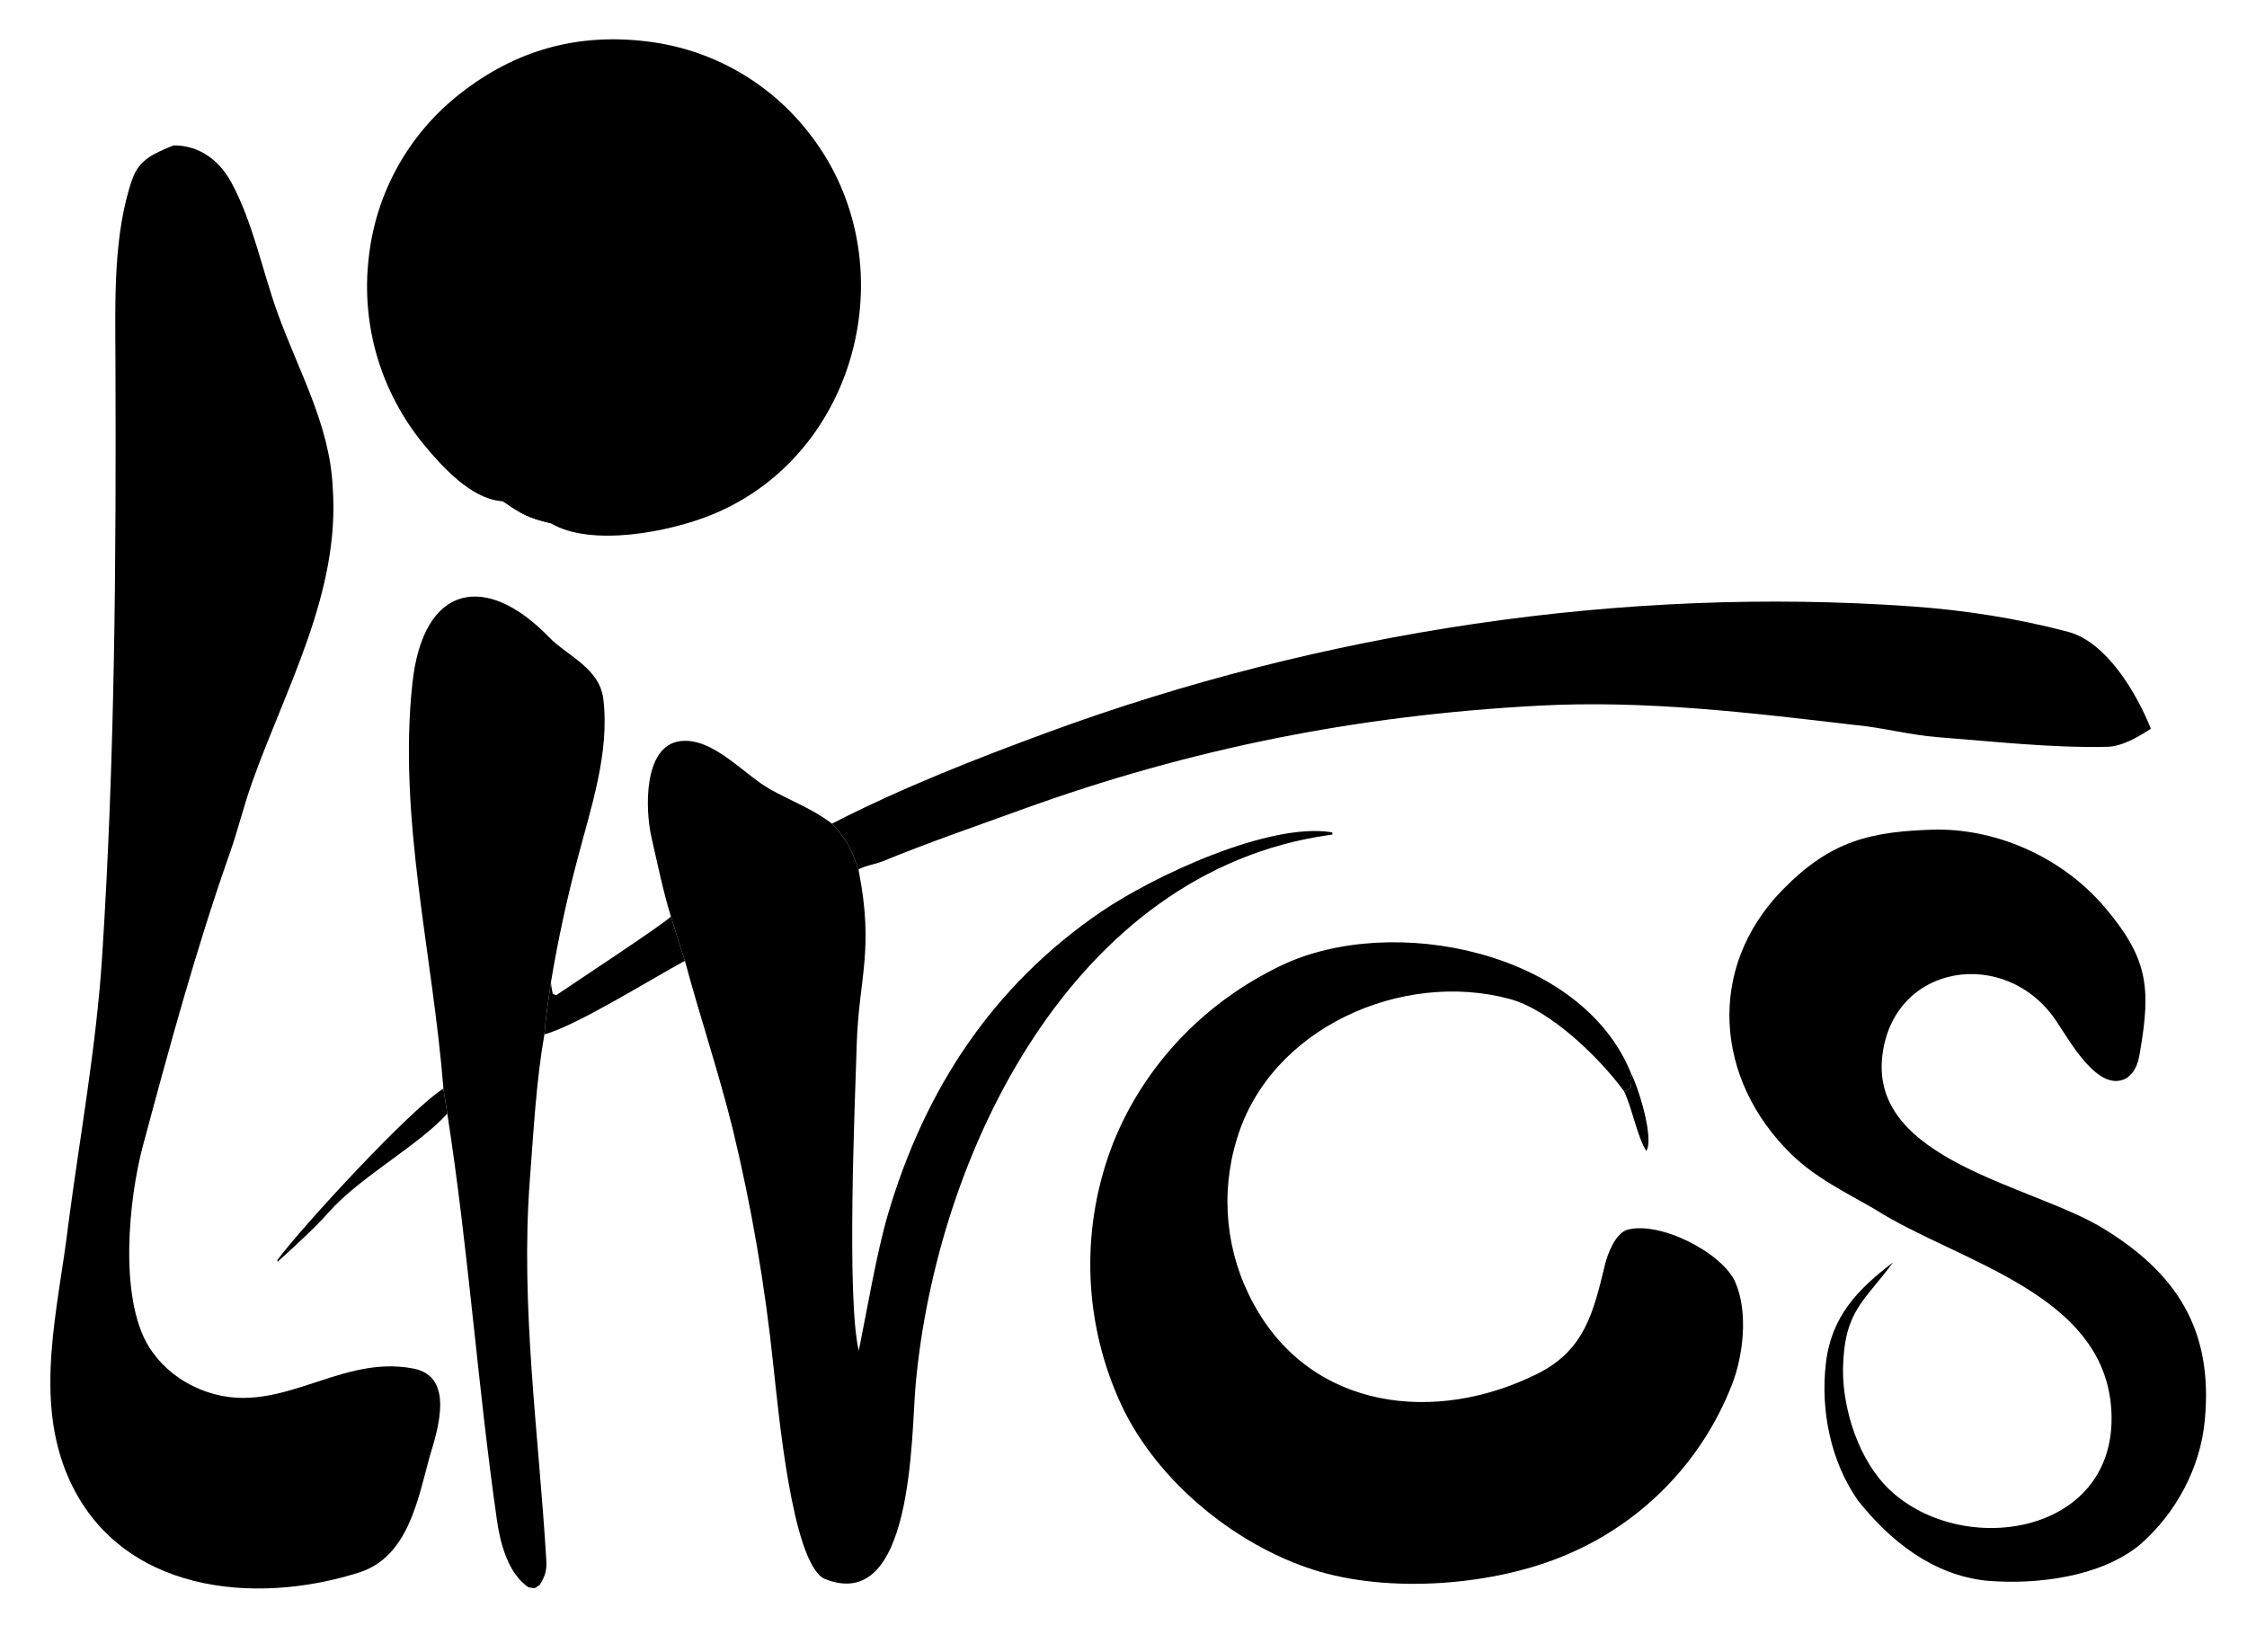
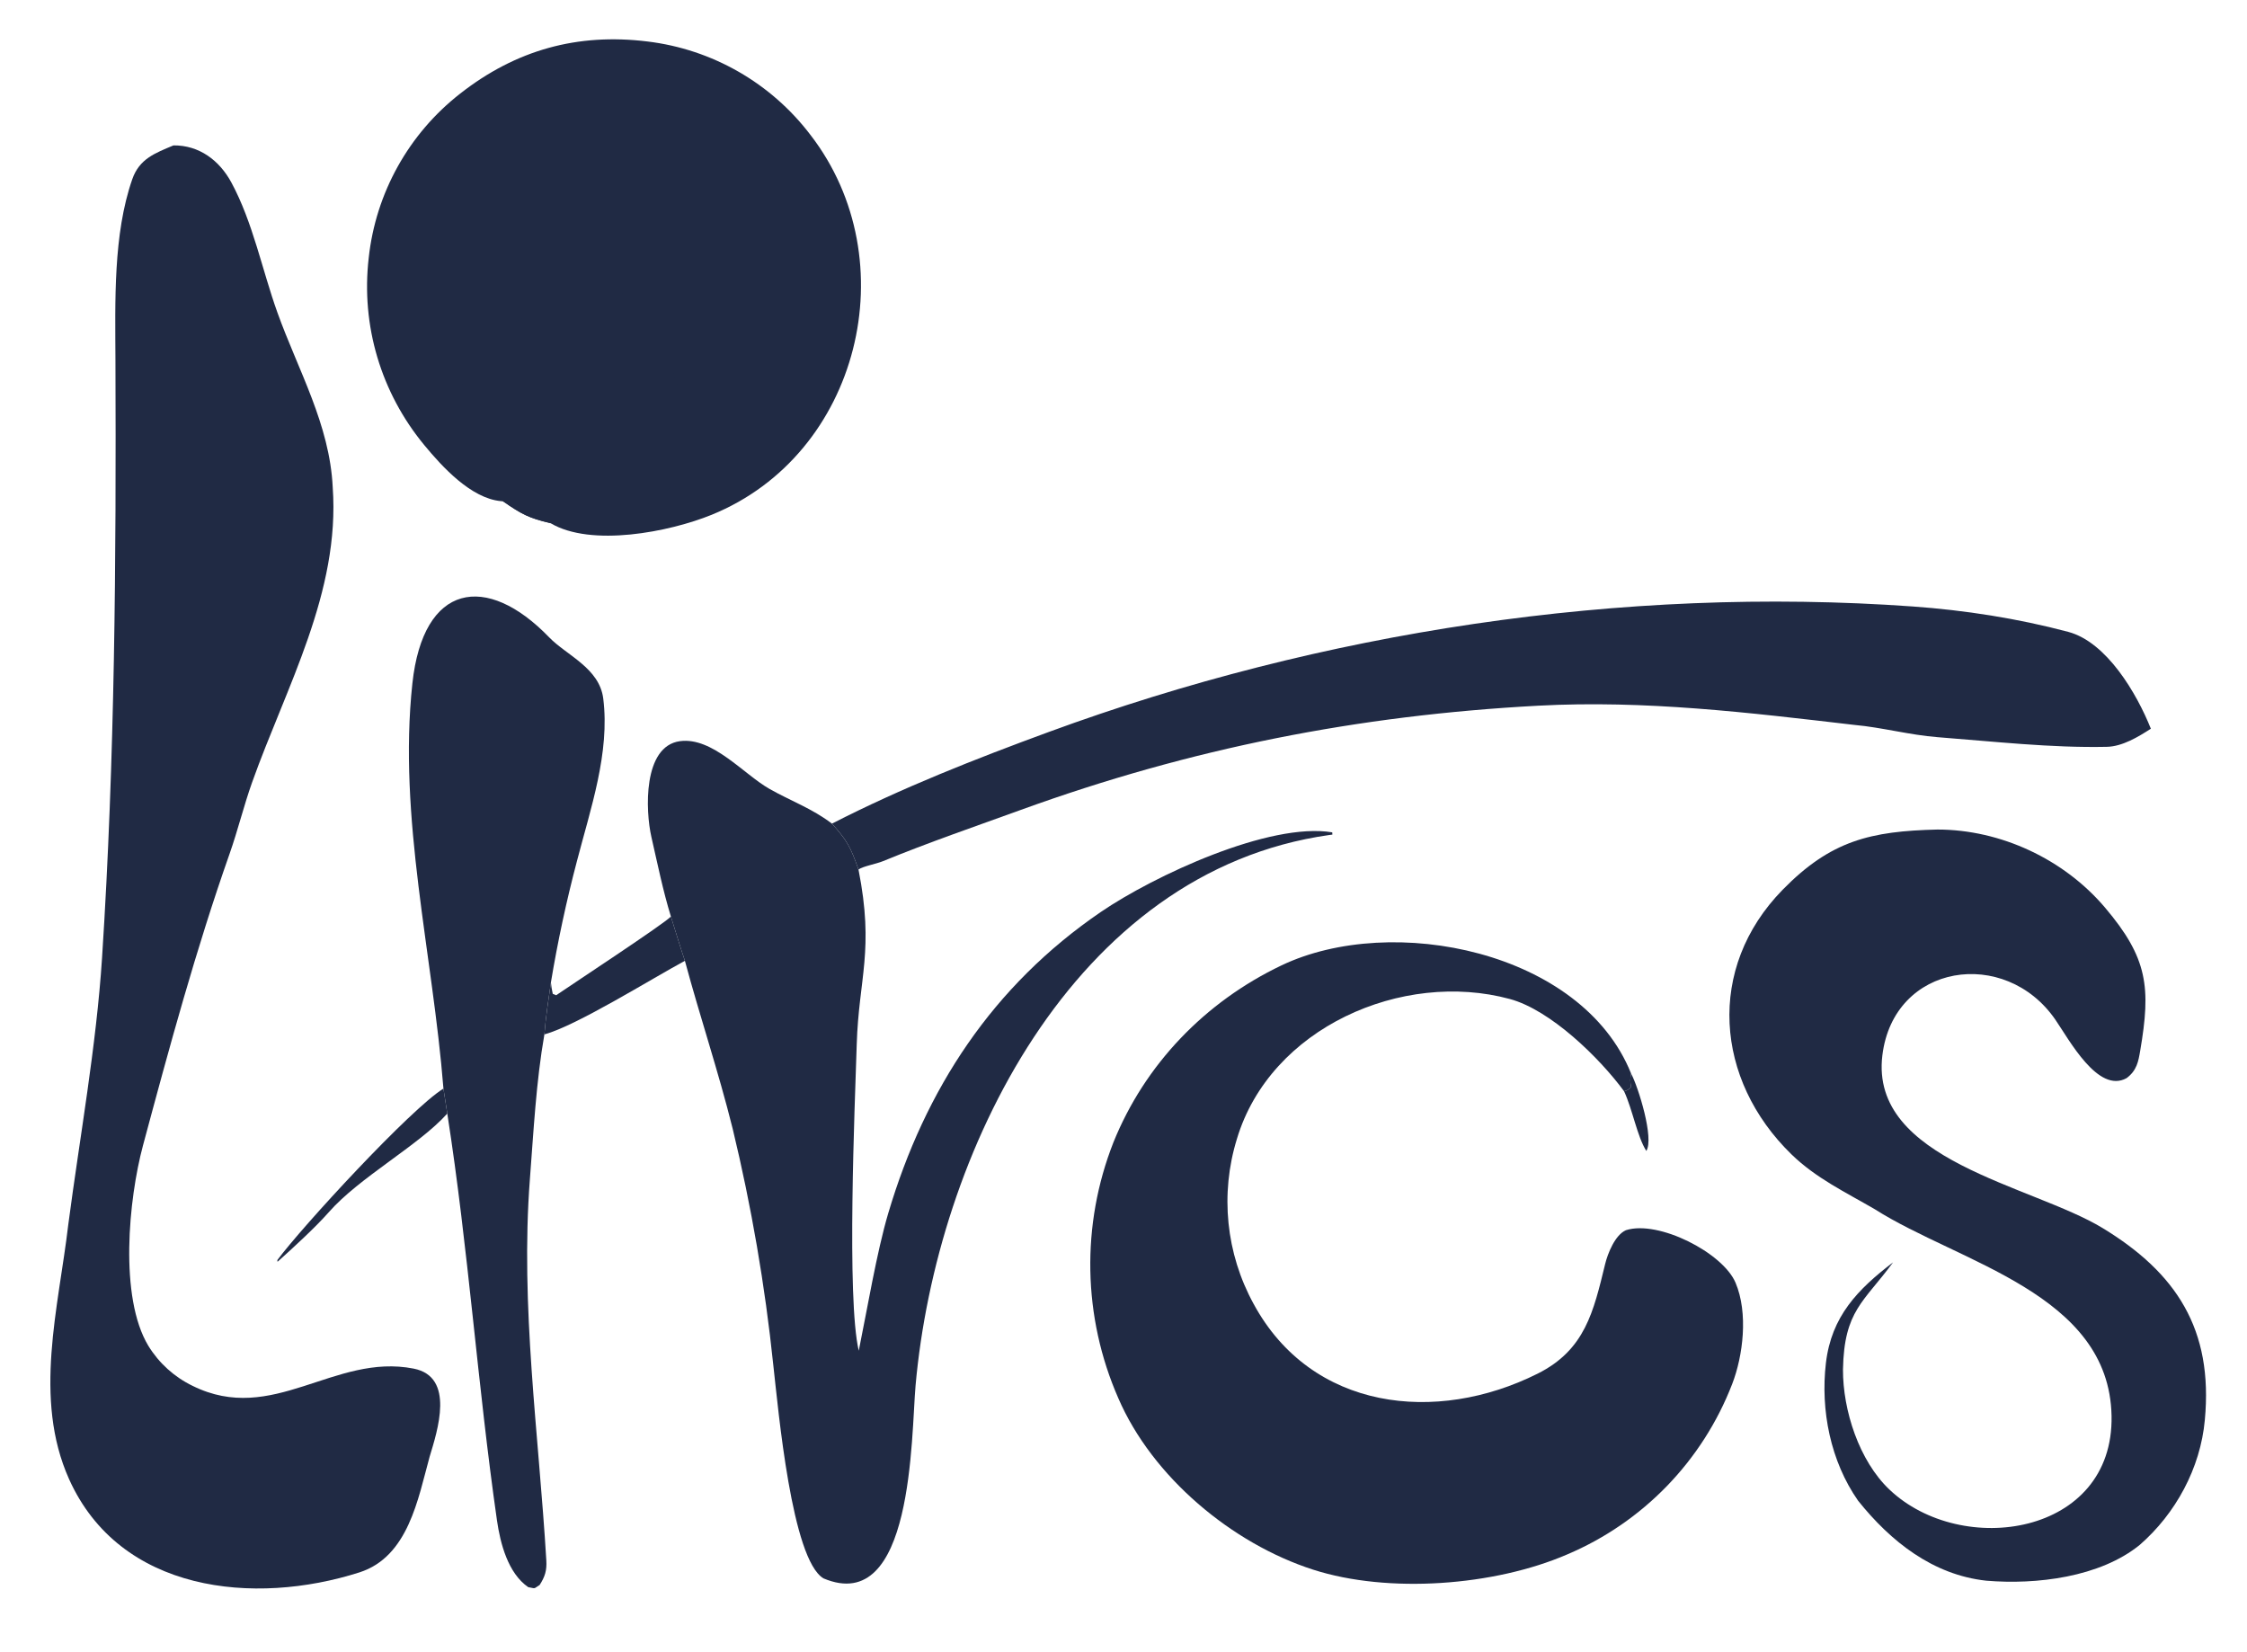
<svg xmlns="http://www.w3.org/2000/svg" width="653" height="480" viewBox="359 187 653 480" fill="none">
-   <path d="M409.413 229.253C416.891 229.186 422.768 233.604 426.247 240.048C432.518 251.667 435.172 265.436 439.612 277.805C445.65 294.622 454.817 310.352 455.69 328.583C457.88 359.128 442.158 386.589 432.242 414.424C429.873 421.074 428.111 428.33 425.726 435.099C415.938 462.89 408.186 491.451 400.551 519.897C396.368 535.485 393.587 563.963 402.102 578.096C405.191 583.134 409.664 587.179 414.987 589.749C438.305 601.278 456.109 580.183 479.205 584.73C491.326 587.116 486.125 602.804 483.839 610.387C480.493 622.515 477.661 639.411 463.446 643.952C432.913 653.706 393.839 649.808 379.055 616.81C368.584 593.435 376.016 567.002 378.839 542.906C382.208 517.282 386.987 491.1 388.659 465.313C392.411 407.426 392.772 349.659 392.549 291.683C392.484 274.649 391.86 255.099 397.439 239.085C399.513 233.132 404.053 231.513 409.413 229.253Z" fill="black" />
-   <path d="M505.19 332.69L504.495 332.627C495.882 331.782 487.585 322.755 482.282 316.329C469.731 301.122 463.876 281.632 466.152 261.947C468.188 243.081 477.788 225.846 492.758 214.181C508.877 201.549 526.8 196.544 547.145 199.054C565.98 201.319 583.09 211.131 594.554 226.245C622.64 262.639 608.902 319.077 565.821 336.6C553.5 341.611 530.79 346.052 519.011 339.044C512.678 337.561 510.561 336.415 505.19 332.69Z" fill="black" />
-   <path d="M534.042 269.994C548.515 274.357 549.731 284.861 555.314 297.129C569.031 327.272 546.754 339.345 519.011 339.044C512.678 337.561 510.561 336.415 505.19 332.69C496.424 321.984 492.273 316.376 493.192 301.372C493.581 295.028 496.69 288.17 501.777 284.393C507.632 280.046 527.024 271.978 534.042 269.994Z" fill="black" />
-   <path d="M830.979 504.134C823.786 494.346 809.608 480.528 797.777 477.319C766.573 468.855 728.144 485.647 718.458 517.98C713.518 533.973 715.276 551.286 723.331 565.959C740.156 596.928 776.359 600.95 805.838 586.2C819.655 579.29 822.095 568.162 825.478 554.309C826.213 551.305 828.332 545.897 831.514 544.505C840.932 541.487 859.669 551.03 863.366 559.77C867.102 568.596 865.552 581.028 862.39 589.206C853.767 611.531 836.46 629.405 814.421 638.74C793.298 647.874 762.489 650.194 740.597 643.152C717.047 635.578 693.872 616.24 683.992 593.325C673.644 569.722 673.136 542.969 682.568 518.988C691.706 496.326 709.186 478.164 731.386 467.563C763.585 452.187 818.74 463.364 833.004 498.96C832.717 500.625 832.71 501.301 833.018 502.964C832.095 503.699 832.095 503.806 830.979 504.134Z" fill="black" />
-   <path d="M922.029 428.071C940.399 428.077 958.808 436.673 970.727 450.741C983.187 465.439 984.102 473.946 980.961 492.369C980.446 495.388 980.005 498.092 976.997 500.321C968.735 504.893 960.359 489.211 956.308 483.329C941.736 462.139 909.302 466.893 906.033 493.698C902.303 524.269 949.483 531.382 970.065 543.9C991.395 556.874 1002.23 573.262 999.744 599.672C998.474 613.684 991.228 626.915 980.834 635.957C969.283 645.355 950.773 647.592 936.228 646.361C920.719 644.681 908.473 634.989 898.968 623.102C890.986 611.673 888.012 596.881 889.629 583.1C891.227 569.542 898.854 561.71 909.148 553.843C900.666 565.428 894.917 567.783 894.589 584.981C894.536 596.847 899.282 611.517 908.059 619.852C929.082 639.863 973.314 633.258 972.638 598.476C971.95 562.902 928.387 554.025 903.847 538.421C895.371 533.485 886.748 529.408 879.596 522.445C857.39 500.813 854.749 468.36 877.056 445.57C891.067 431.258 902.604 428.543 922.029 428.071Z" fill="black" />
-   <path d="M553.969 453.345C551.666 445.843 550.077 437.999 548.296 430.207C546.571 422.661 545.783 403.84 556.612 402.388C566.072 401.121 575.112 412.011 582.65 416.279C588.734 419.723 595.097 421.998 600.769 426.355C605.288 431.367 606.222 433.273 608.484 439.68C613.128 463.172 608.572 471.205 607.976 490.432C607.42 508.36 605.012 564.487 608.565 579.533C610.977 567.722 613.797 550.826 617.124 539.615C627.875 503.374 647.552 473.459 678.885 452.045C694.32 441.5 728.01 425.82 746.165 428.892L746.205 429.539L745.316 429.657C670.703 440.191 631.05 522.488 625.071 589.666C623.777 604.2 624.474 656.736 598.312 645.691C589.056 640.177 585.226 596.946 583.719 583.618C581.314 560.507 577.371 537.583 571.917 514.996C567.698 498.074 562.487 482.728 558.04 466.218C556.613 462.002 555.301 457.603 553.969 453.345Z" fill="black" />
-   <path d="M600.769 426.355C621.052 415.957 642.487 407.537 663.784 399.718C743.077 370.606 830.498 357.218 914.85 363.246C929.977 364.326 945.372 366.723 960.038 370.623C971.241 373.6 979.991 388.566 984.062 398.772C980.406 401.132 975.8 403.939 971.255 404.035C955.038 404.379 938.273 402.469 922.09 401.229C914.035 400.612 905.966 398.397 897.912 397.668C867.229 394.076 837.002 390.416 806.059 392.079C753.598 394.899 705.142 404.426 655.63 422.376C642.2 427.245 628.849 431.824 615.606 437.26C613.562 438.1 609.832 438.726 608.484 439.68C606.222 433.273 605.288 431.367 600.769 426.355Z" fill="black" />
-   <path d="M487.869 503.351C484.758 464.158 474.629 424.672 478.845 385.589C481.984 356.482 500.344 353.293 518.614 372.236C523.616 377.421 533.191 381.125 534.308 389.984C536.295 405.753 530.598 422.078 526.673 437.213C523.602 448.848 521.076 460.62 519.101 472.49C518.366 477.577 517.611 482.478 517.206 487.609C514.815 501.219 514.053 515.856 512.99 529.709C510.162 566.574 515.573 603.714 517.765 640.449C517.943 643.355 517.392 645.172 515.833 647.599C513.894 648.824 514.827 648.642 512.516 648.243C506.626 644.206 504.384 635.523 503.425 628.846C497.754 589.361 495.144 550.087 488.987 510.614L487.869 503.351Z" fill="black" />
-   <path d="M553.969 453.345C555.301 457.603 556.613 462.002 558.04 466.218C548.295 471.472 526.533 485.072 517.206 487.609C517.611 482.478 518.366 477.577 519.101 472.49C519.218 473.802 519.376 474.562 519.64 475.823L520.629 476.224C524.806 473.348 552.367 455.237 553.969 453.345Z" fill="black" />
-   <path d="M488.987 510.614C480.615 519.939 463.463 529.1 454.5 539.326C450.729 543.627 444.005 549.792 439.643 553.693L439.603 553.182C446.774 543.506 478.298 509.263 487.869 503.351L488.987 510.614Z" fill="black" />
-   <path d="M830.979 504.134C832.095 503.806 832.095 503.699 833.018 502.964C832.71 501.301 832.717 500.625 833.004 498.96C835.15 502.989 839.743 517.852 837.436 521.471C834.776 517.263 833.472 509.558 830.979 504.134Z" fill="black" />
+   <path d="M409.413 229.253C416.891 229.186 422.768 233.604 426.247 240.048C432.518 251.667 435.172 265.436 439.612 277.805C445.65 294.622 454.817 310.352 455.69 328.583C457.88 359.128 442.158 386.589 432.242 414.424C429.873 421.074 428.111 428.33 425.726 435.099C415.938 462.89 408.186 491.451 400.551 519.897C396.368 535.485 393.587 563.963 402.102 578.096C405.191 583.134 409.664 587.179 414.987 589.749C438.305 601.278 456.109 580.183 479.205 584.73C491.326 587.116 486.125 602.804 483.839 610.387C480.493 622.515 477.661 639.411 463.446 643.952C432.913 653.706 393.839 649.808 379.055 616.81C368.584 593.435 376.016 567.002 378.839 542.906C382.208 517.282 386.987 491.1 388.659 465.313C392.411 407.426 392.772 349.659 392.549 291.683C392.484 274.649 391.86 255.099 397.439 239.085C399.513 233.132 404.053 231.513 409.413 229.253Z" fill="#202A44" />
+   <path d="M505.19 332.69L504.495 332.627C495.882 331.782 487.585 322.755 482.282 316.329C469.731 301.122 463.876 281.632 466.152 261.947C468.188 243.081 477.788 225.846 492.758 214.181C508.877 201.549 526.8 196.544 547.145 199.054C565.98 201.319 583.09 211.131 594.554 226.245C622.64 262.639 608.902 319.077 565.821 336.6C553.5 341.611 530.79 346.052 519.011 339.044C512.678 337.561 510.561 336.415 505.19 332.69Z" fill="#202A44" />
+   <path d="M534.042 269.994C548.515 274.357 549.731 284.861 555.314 297.129C569.031 327.272 546.754 339.345 519.011 339.044C512.678 337.561 510.561 336.415 505.19 332.69C496.424 321.984 492.273 316.376 493.192 301.372C493.581 295.028 496.69 288.17 501.777 284.393C507.632 280.046 527.024 271.978 534.042 269.994Z" fill="#202A44" />
+   <path d="M830.979 504.134C823.786 494.346 809.608 480.528 797.777 477.319C766.573 468.855 728.144 485.647 718.458 517.98C713.518 533.973 715.276 551.286 723.331 565.959C740.156 596.928 776.359 600.95 805.838 586.2C819.655 579.29 822.095 568.162 825.478 554.309C826.213 551.305 828.332 545.897 831.514 544.505C840.932 541.487 859.669 551.03 863.366 559.77C867.102 568.596 865.552 581.028 862.39 589.206C853.767 611.531 836.46 629.405 814.421 638.74C793.298 647.874 762.489 650.194 740.597 643.152C717.047 635.578 693.872 616.24 683.992 593.325C673.644 569.722 673.136 542.969 682.568 518.988C691.706 496.326 709.186 478.164 731.386 467.563C763.585 452.187 818.74 463.364 833.004 498.96C832.717 500.625 832.71 501.301 833.018 502.964C832.095 503.699 832.095 503.806 830.979 504.134Z" fill="#202A44" />
+   <path d="M922.029 428.071C940.399 428.077 958.808 436.673 970.727 450.741C983.187 465.439 984.102 473.946 980.961 492.369C980.446 495.388 980.005 498.092 976.997 500.321C968.735 504.893 960.359 489.211 956.308 483.329C941.736 462.139 909.302 466.893 906.033 493.698C902.303 524.269 949.483 531.382 970.065 543.9C991.395 556.874 1002.23 573.262 999.744 599.672C998.474 613.684 991.228 626.915 980.834 635.957C969.283 645.355 950.773 647.592 936.228 646.361C920.719 644.681 908.473 634.989 898.968 623.102C890.986 611.673 888.012 596.881 889.629 583.1C891.227 569.542 898.854 561.71 909.148 553.843C900.666 565.428 894.917 567.783 894.589 584.981C894.536 596.847 899.282 611.517 908.059 619.852C929.082 639.863 973.314 633.258 972.638 598.476C971.95 562.902 928.387 554.025 903.847 538.421C895.371 533.485 886.748 529.408 879.596 522.445C857.39 500.813 854.749 468.36 877.056 445.57C891.067 431.258 902.604 428.543 922.029 428.071Z" fill="#202A44" />
+   <path d="M553.969 453.345C551.666 445.843 550.077 437.999 548.296 430.207C546.571 422.661 545.783 403.84 556.612 402.388C566.072 401.121 575.112 412.011 582.65 416.279C588.734 419.723 595.097 421.998 600.769 426.355C605.288 431.367 606.222 433.273 608.484 439.68C613.128 463.172 608.572 471.205 607.976 490.432C607.42 508.36 605.012 564.487 608.565 579.533C610.977 567.722 613.797 550.826 617.124 539.615C627.875 503.374 647.552 473.459 678.885 452.045C694.32 441.5 728.01 425.82 746.165 428.892L746.205 429.539L745.316 429.657C670.703 440.191 631.05 522.488 625.071 589.666C623.777 604.2 624.474 656.736 598.312 645.691C589.056 640.177 585.226 596.946 583.719 583.618C581.314 560.507 577.371 537.583 571.917 514.996C567.698 498.074 562.487 482.728 558.04 466.218C556.613 462.002 555.301 457.603 553.969 453.345Z" fill="#202A44" />
+   <path d="M600.769 426.355C621.052 415.957 642.487 407.537 663.784 399.718C743.077 370.606 830.498 357.218 914.85 363.246C929.977 364.326 945.372 366.723 960.038 370.623C971.241 373.6 979.991 388.566 984.062 398.772C980.406 401.132 975.8 403.939 971.255 404.035C955.038 404.379 938.273 402.469 922.09 401.229C914.035 400.612 905.966 398.397 897.912 397.668C867.229 394.076 837.002 390.416 806.059 392.079C753.598 394.899 705.142 404.426 655.63 422.376C642.2 427.245 628.849 431.824 615.606 437.26C613.562 438.1 609.832 438.726 608.484 439.68C606.222 433.273 605.288 431.367 600.769 426.355Z" fill="#202A44" />
+   <path d="M487.869 503.351C484.758 464.158 474.629 424.672 478.845 385.589C481.984 356.482 500.344 353.293 518.614 372.236C523.616 377.421 533.191 381.125 534.308 389.984C536.295 405.753 530.598 422.078 526.673 437.213C523.602 448.848 521.076 460.62 519.101 472.49C518.366 477.577 517.611 482.478 517.206 487.609C514.815 501.219 514.053 515.856 512.99 529.709C510.162 566.574 515.573 603.714 517.765 640.449C517.943 643.355 517.392 645.172 515.833 647.599C513.894 648.824 514.827 648.642 512.516 648.243C506.626 644.206 504.384 635.523 503.425 628.846C497.754 589.361 495.144 550.087 488.987 510.614L487.869 503.351Z" fill="#202A44" />
+   <path d="M553.969 453.345C555.301 457.603 556.613 462.002 558.04 466.218C548.295 471.472 526.533 485.072 517.206 487.609C517.611 482.478 518.366 477.577 519.101 472.49C519.218 473.802 519.376 474.562 519.64 475.823L520.629 476.224C524.806 473.348 552.367 455.237 553.969 453.345Z" fill="#202A44" />
+   <path d="M488.987 510.614C480.615 519.939 463.463 529.1 454.5 539.326C450.729 543.627 444.005 549.792 439.643 553.693L439.603 553.182C446.774 543.506 478.298 509.263 487.869 503.351L488.987 510.614Z" fill="#202A44" />
+   <path d="M830.979 504.134C832.095 503.806 832.095 503.699 833.018 502.964C832.71 501.301 832.717 500.625 833.004 498.96C835.15 502.989 839.743 517.852 837.436 521.471C834.776 517.263 833.472 509.558 830.979 504.134Z" fill="#202A44" />
</svg>
